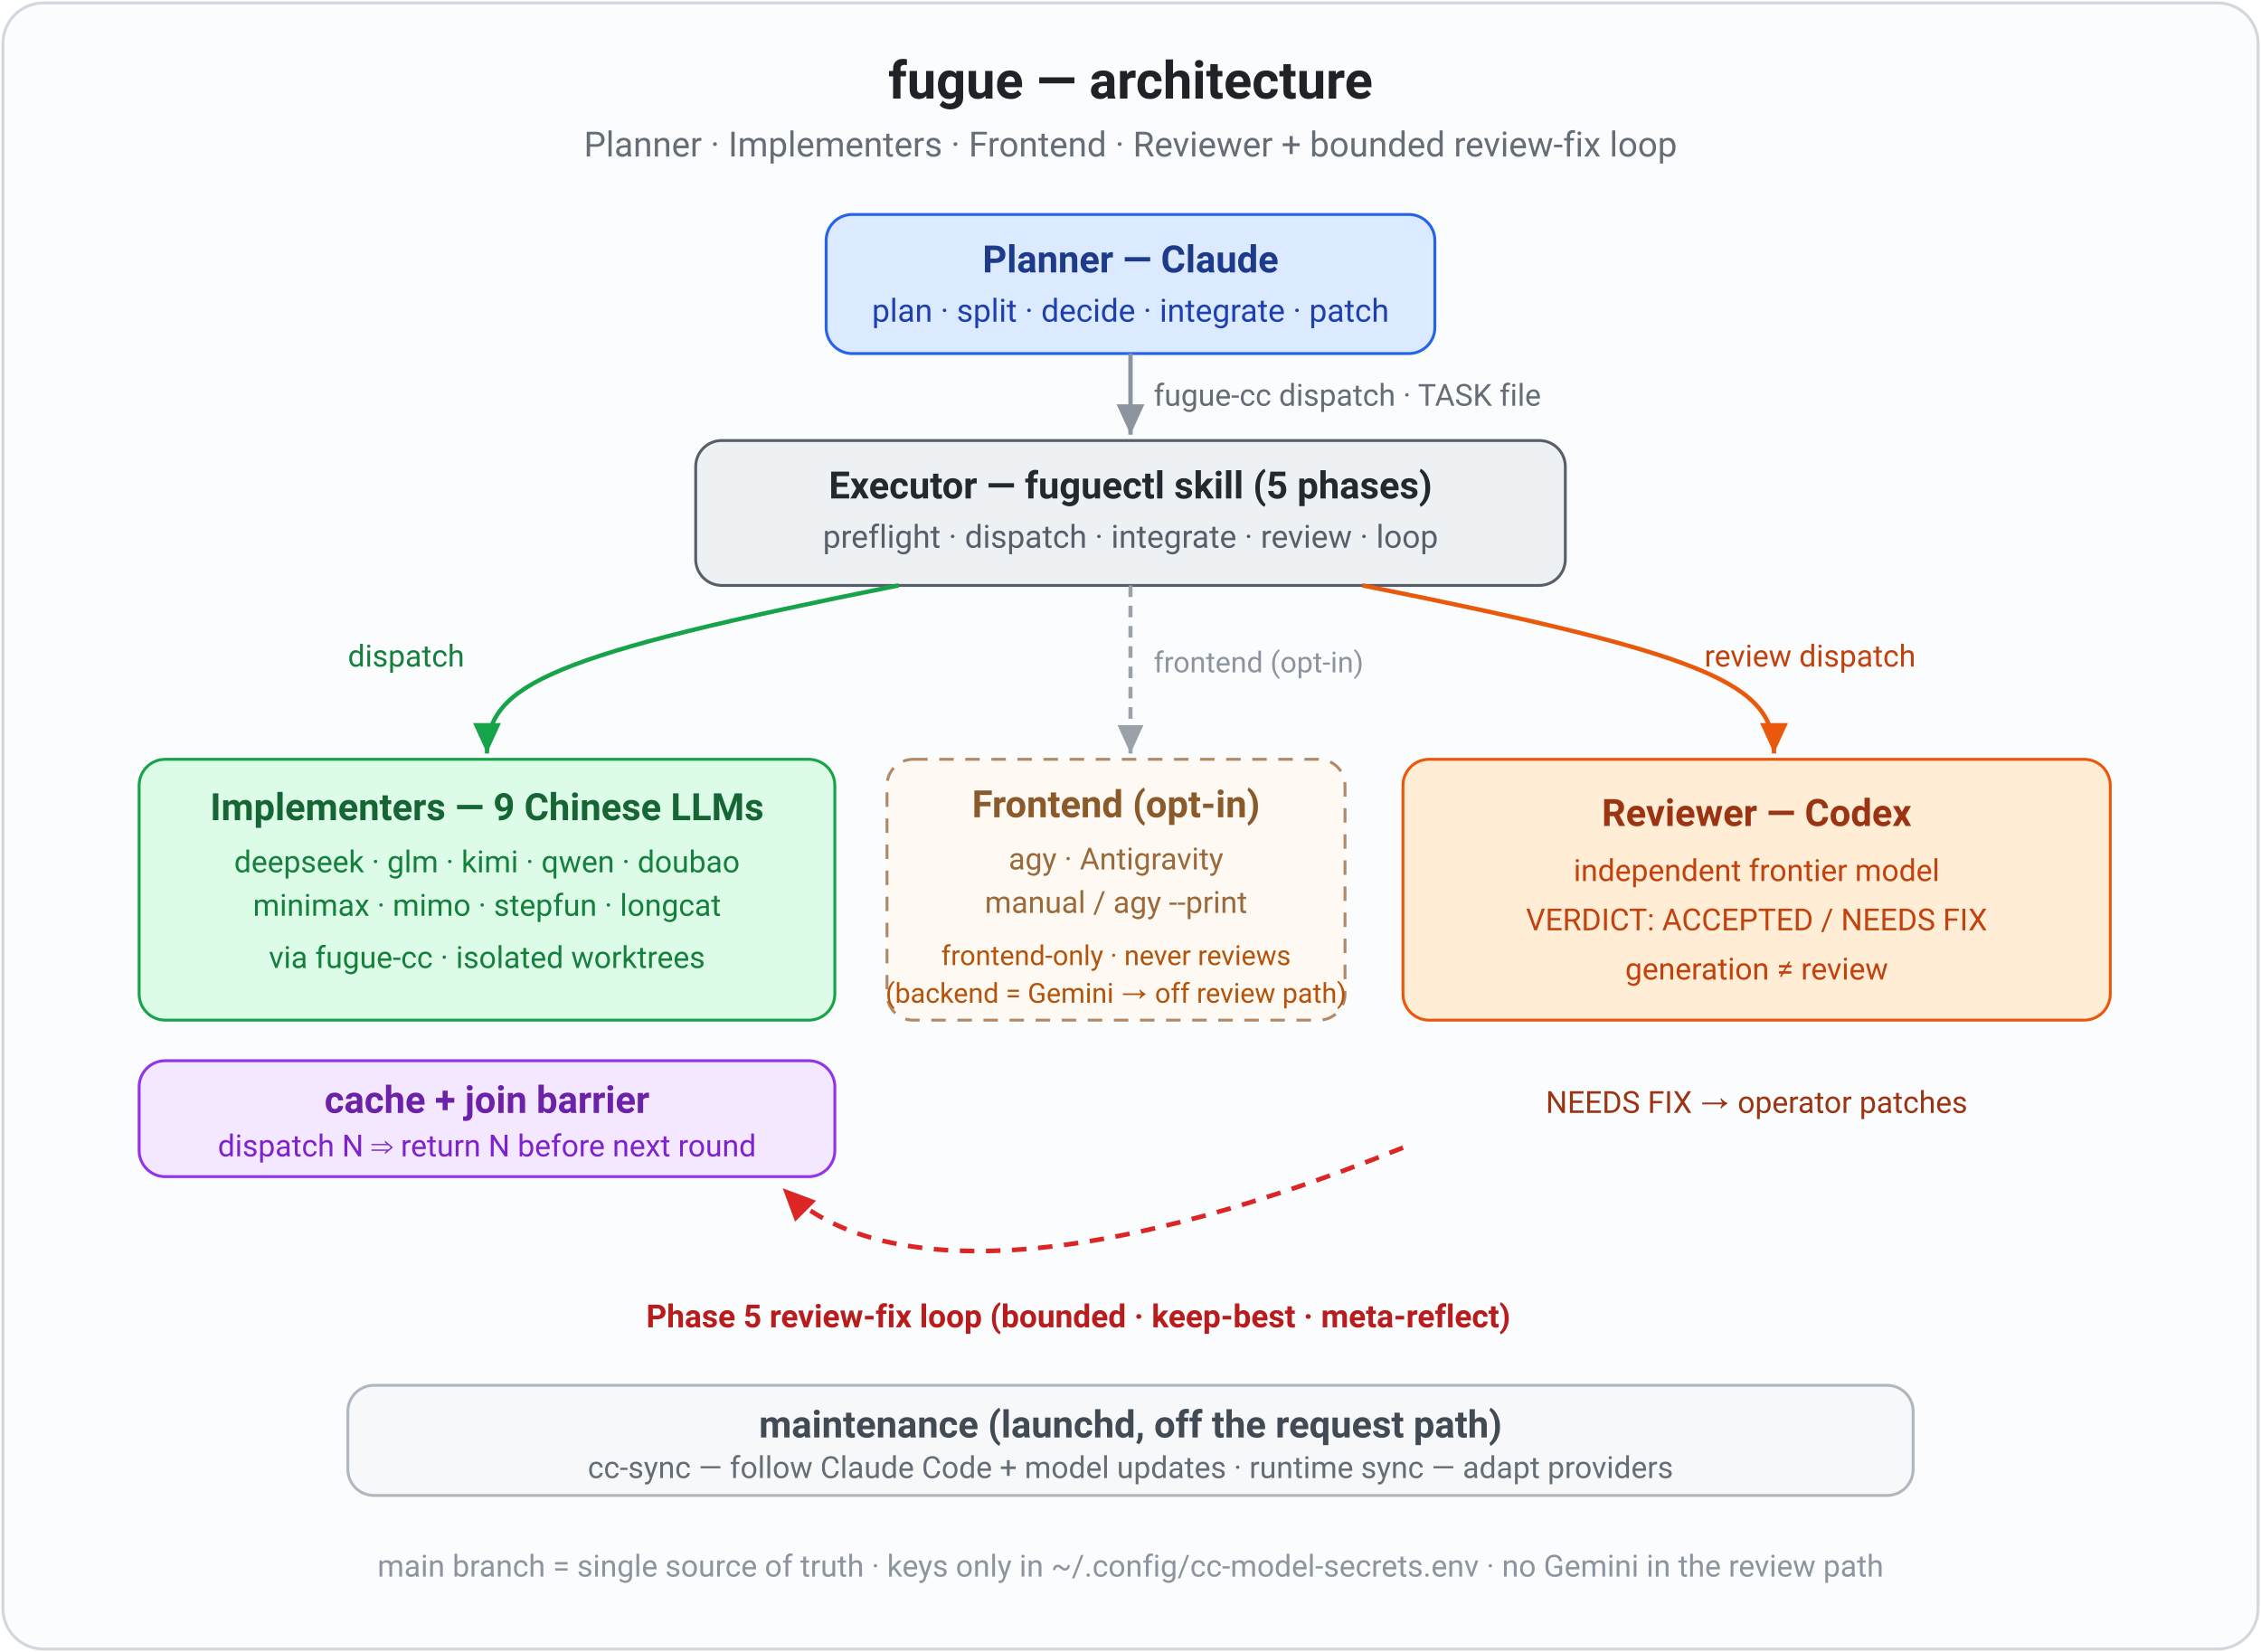
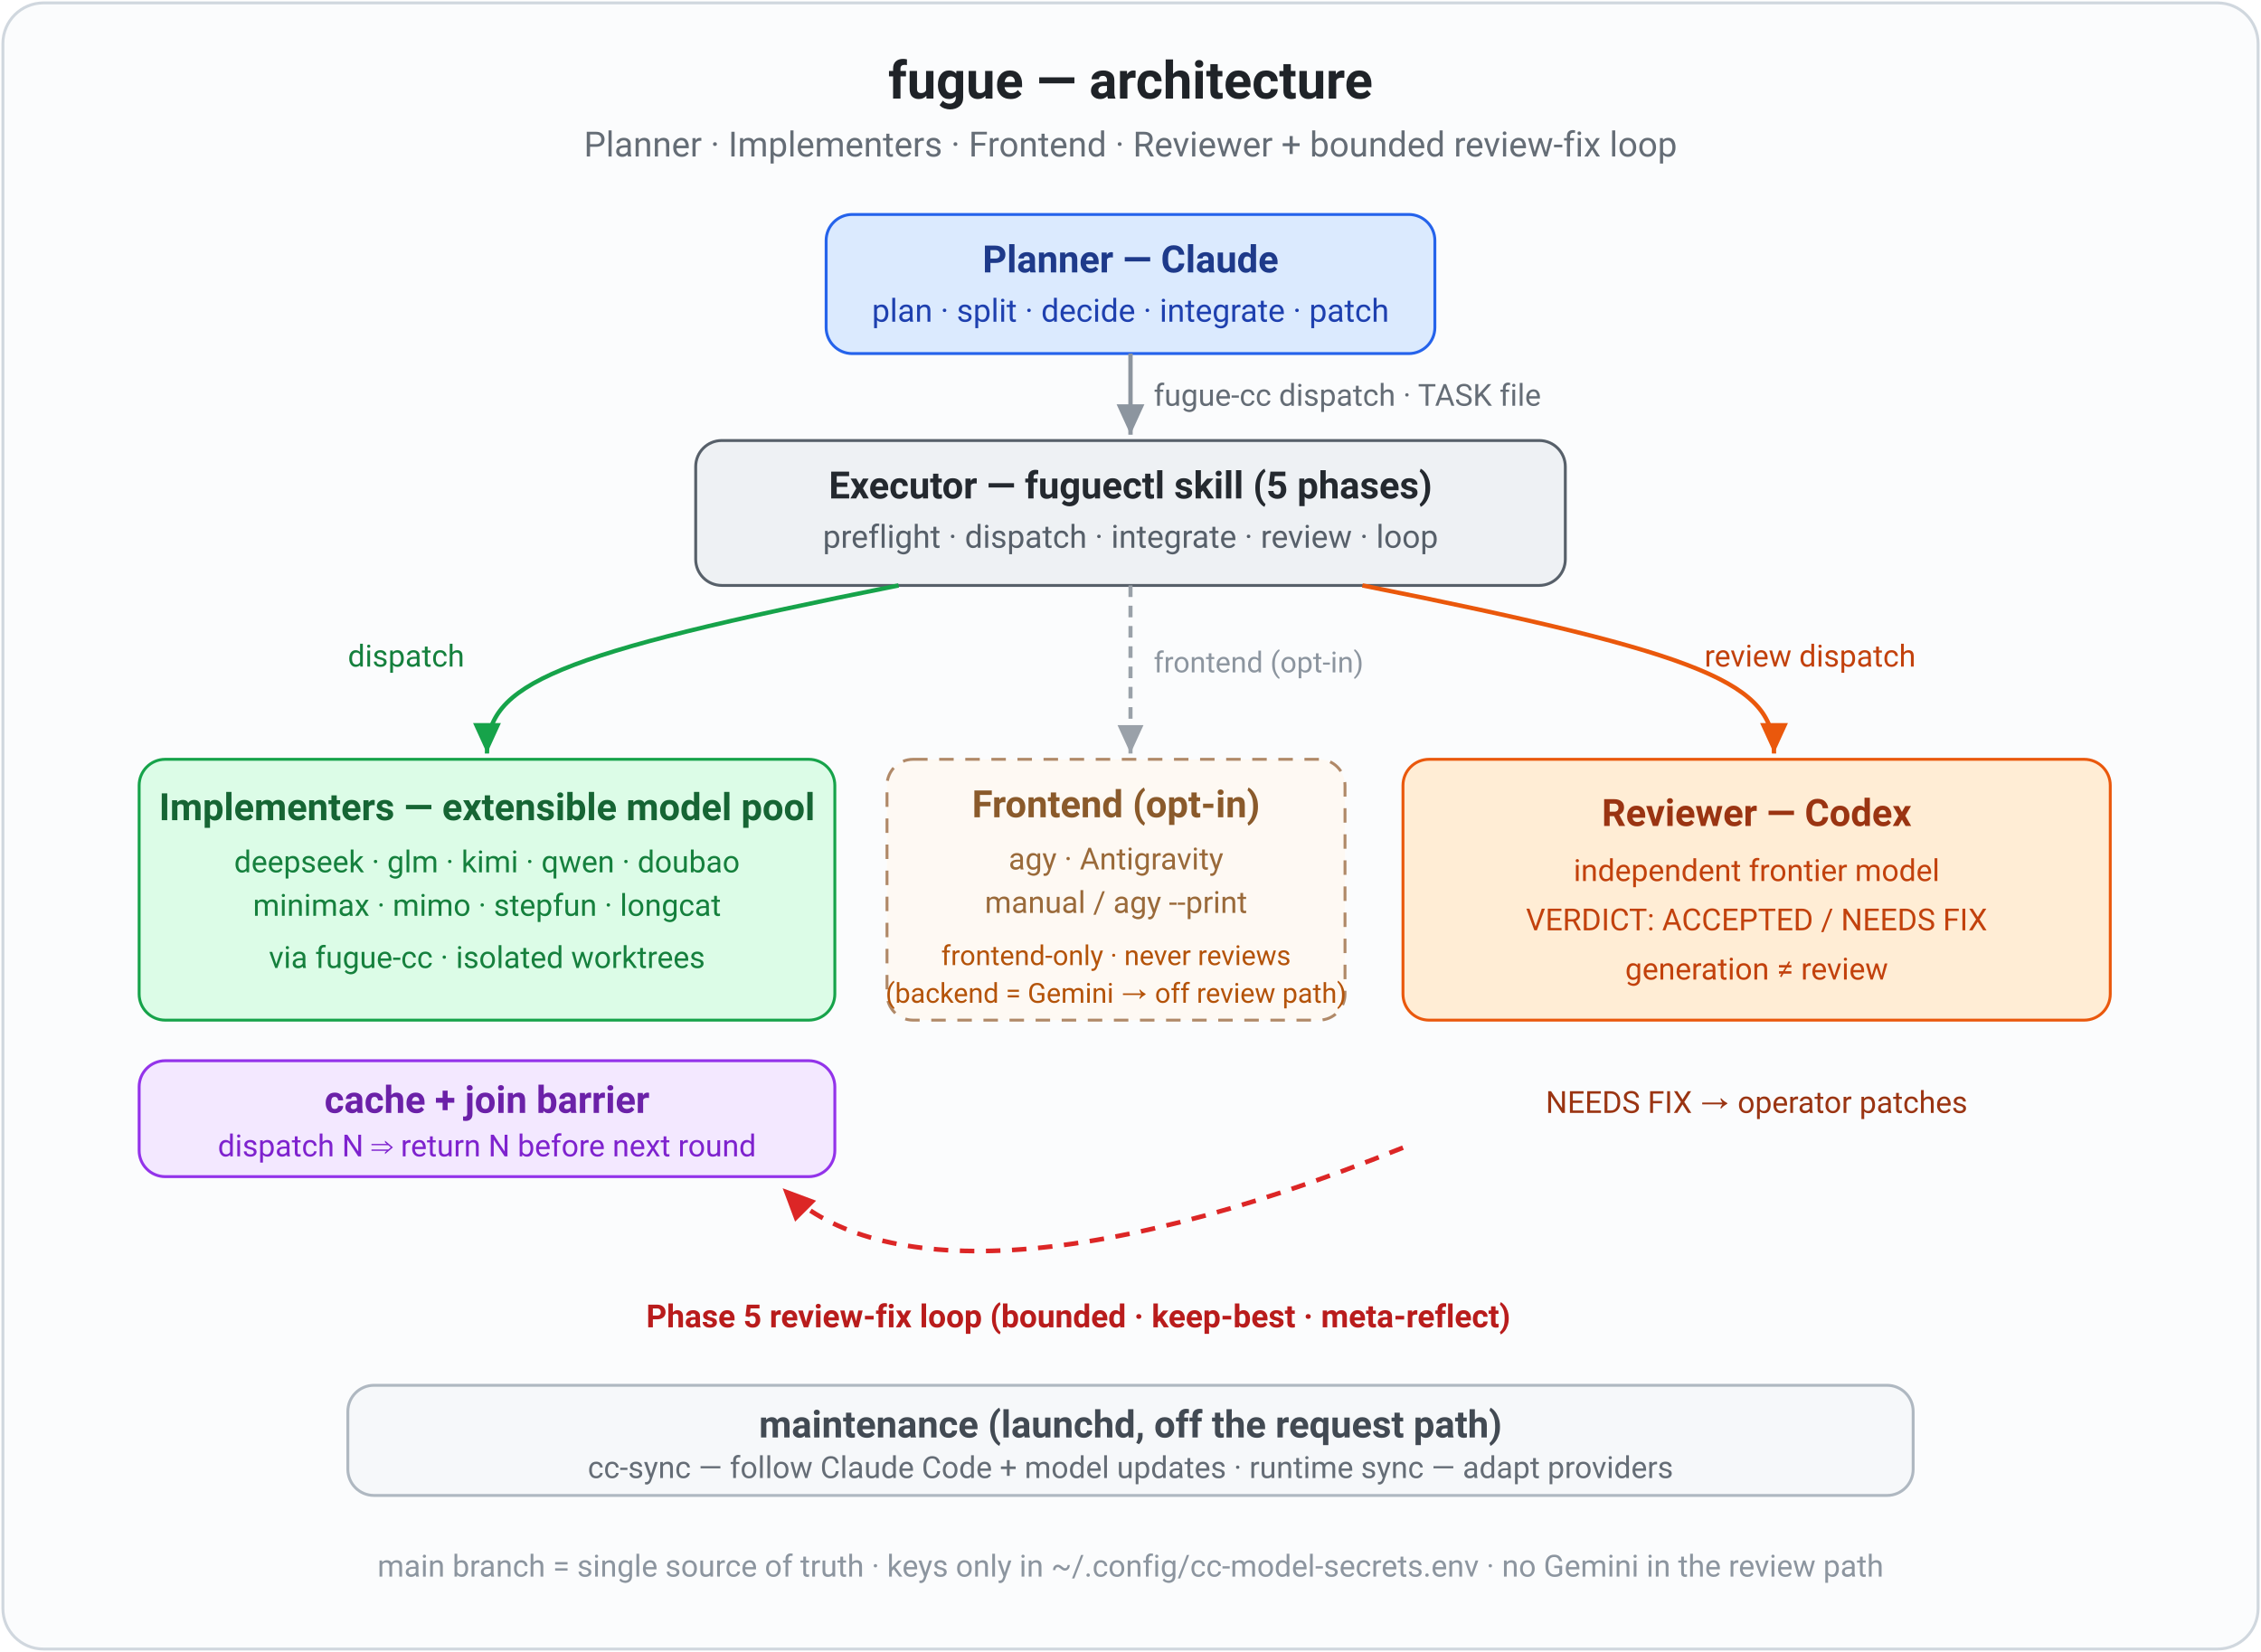
<svg xmlns="http://www.w3.org/2000/svg" viewBox="0 0 780 570" font-family="-apple-system,Segoe UI,Roboto,Helvetica,Arial,sans-serif" font-size="13">
  <rect x="1" y="1" width="778" height="568" rx="14" fill="#fbfcfd" stroke="#d0d7de" />
  <text x="390" y="34" text-anchor="middle" font-size="18" font-weight="700" fill="#1f2328">fugue — architecture</text>
  <text x="390" y="54" text-anchor="middle" font-size="12" fill="#656d76">Planner · Implementers · Frontend · Reviewer + bounded review-fix loop</text>
  <rect x="285" y="74" width="210" height="48" rx="9" fill="#dbeafe" stroke="#2563eb" />
  <text x="390" y="94" text-anchor="middle" font-weight="700" fill="#1e3a8a">Planner — Claude</text>
  <text x="390" y="111" text-anchor="middle" font-size="11" fill="#1e40af">plan · split · decide · integrate · patch</text>
  <line x1="390" y1="122" x2="390" y2="150" stroke="#8c959f" stroke-width="1.5" marker-end="url(#a)" />
  <text x="398" y="140" font-size="10.5" fill="#656d76">fugue-cc dispatch · TASK file</text>
  <rect x="240" y="152" width="300" height="50" rx="9" fill="#eef1f4" stroke="#57606a" />
  <text x="390" y="172" text-anchor="middle" font-weight="700" fill="#24292f">Executor — fuguectl skill (5 phases)</text>
  <text x="390" y="189" text-anchor="middle" font-size="11" fill="#57606a">preflight · dispatch · integrate · review · loop</text>
  <path d="M310 202 C190 226, 168 236, 168 260" fill="none" stroke="#16a34a" stroke-width="1.5" marker-end="url(#g)" />
  <text x="120" y="230" font-size="10.5" fill="#15803d">dispatch</text>
  <line x1="390" y1="202" x2="390" y2="260" stroke="#9aa1a9" stroke-width="1.4" stroke-dasharray="4 3" marker-end="url(#m)" />
  <text x="398" y="232" font-size="10" fill="#8c959f">frontend (opt-in)</text>
  <path d="M470 202 C590 226, 612 236, 612 260" fill="none" stroke="#ea580c" stroke-width="1.5" marker-end="url(#o)" />
  <text x="588" y="230" font-size="10.5" fill="#c2410c">review dispatch</text>
  <rect x="48" y="262" width="240" height="90" rx="9" fill="#dcfce7" stroke="#16a34a" />
-   <text x="168" y="283" text-anchor="middle" font-weight="700" fill="#166534">Implementers — 9 Chinese LLMs</text>
+   <text x="168" y="283" text-anchor="middle" font-weight="700" fill="#166534">Implementers — extensible model pool</text>
  <text x="168" y="301" text-anchor="middle" font-size="10.5" fill="#15803d">deepseek · glm · kimi · qwen · doubao</text>
  <text x="168" y="316" text-anchor="middle" font-size="10.5" fill="#15803d">minimax · mimo · stepfun · longcat</text>
  <text x="168" y="334" text-anchor="middle" font-size="10.5" fill="#15803d">via fugue-cc · isolated worktrees</text>
  <rect x="306" y="262" width="158" height="90" rx="9" fill="#fef9f3" stroke="#b08968" stroke-dasharray="5 4" />
  <text x="385" y="282" text-anchor="middle" font-weight="700" fill="#8a5a2b">Frontend (opt-in)</text>
  <text x="385" y="300" text-anchor="middle" font-size="10.5" fill="#9a6a3a">agy · Antigravity</text>
  <text x="385" y="315" text-anchor="middle" font-size="10.5" fill="#9a6a3a">manual / agy --print</text>
  <text x="385" y="333" text-anchor="middle" font-size="9.5" fill="#b45309">frontend-only · never reviews</text>
  <text x="385" y="346" text-anchor="middle" font-size="9.5" fill="#b45309">(backend = Gemini → off review path)</text>
  <rect x="484" y="262" width="244" height="90" rx="9" fill="#ffedd5" stroke="#ea580c" />
  <text x="606" y="285" text-anchor="middle" font-weight="700" fill="#9a3412">Reviewer — Codex</text>
  <text x="606" y="304" text-anchor="middle" font-size="10.5" fill="#c2410c">independent frontier model</text>
  <text x="606" y="321" text-anchor="middle" font-size="10.5" fill="#c2410c">VERDICT: ACCEPTED / NEEDS FIX</text>
  <text x="606" y="338" text-anchor="middle" font-size="10.5" fill="#c2410c">generation ≠ review</text>
  <rect x="48" y="366" width="240" height="40" rx="9" fill="#f3e8ff" stroke="#9333ea" />
  <text x="168" y="384" text-anchor="middle" font-weight="600" fill="#6b21a8">cache + join barrier</text>
  <text x="168" y="399" text-anchor="middle" font-size="10.5" fill="#7e22ce">dispatch N ⇒ return N before next round</text>
  <path d="M484 396 C370 442, 300 440, 270 410" fill="none" stroke="#dc2626" stroke-width="1.6" stroke-dasharray="5 4" marker-end="url(#r)" />
  <text x="372" y="458" text-anchor="middle" font-size="11" fill="#b91c1c" font-weight="600">Phase 5 review-fix loop (bounded · keep-best · meta-reflect)</text>
  <text x="606" y="384" text-anchor="middle" font-size="10.5" fill="#9a3412">NEEDS FIX → operator patches</text>
  <rect x="120" y="478" width="540" height="38" rx="9" fill="#f6f8fa" stroke="#afb8c1" />
  <text x="390" y="496" text-anchor="middle" font-weight="600" fill="#424a53">maintenance (launchd, off the request path)</text>
  <text x="390" y="510" text-anchor="middle" font-size="10.5" fill="#656d76">cc-sync — follow Claude Code + model updates   ·   runtime sync — adapt providers</text>
  <text x="390" y="544" text-anchor="middle" font-size="10.5" fill="#8c959f">main branch = single source of truth · keys only in ~/.config/cc-model-secrets.env · no Gemini in the review path</text>
  <defs>
    <marker id="a" markerWidth="9" markerHeight="9" refX="7" refY="3.2" orient="auto">
      <path d="M0,0 L7,3.2 L0,6.4 z" fill="#8c959f" />
    </marker>
    <marker id="g" markerWidth="9" markerHeight="9" refX="7" refY="3.2" orient="auto">
      <path d="M0,0 L7,3.2 L0,6.4 z" fill="#16a34a" />
    </marker>
    <marker id="m" markerWidth="9" markerHeight="9" refX="7" refY="3.2" orient="auto">
      <path d="M0,0 L7,3.2 L0,6.4 z" fill="#9aa1a9" />
    </marker>
    <marker id="o" markerWidth="9" markerHeight="9" refX="7" refY="3.2" orient="auto">
      <path d="M0,0 L7,3.2 L0,6.4 z" fill="#ea580c" />
    </marker>
    <marker id="r" markerWidth="9" markerHeight="9" refX="7" refY="3.2" orient="auto">
      <path d="M0,0 L7,3.2 L0,6.4 z" fill="#dc2626" />
    </marker>
  </defs>
</svg>
